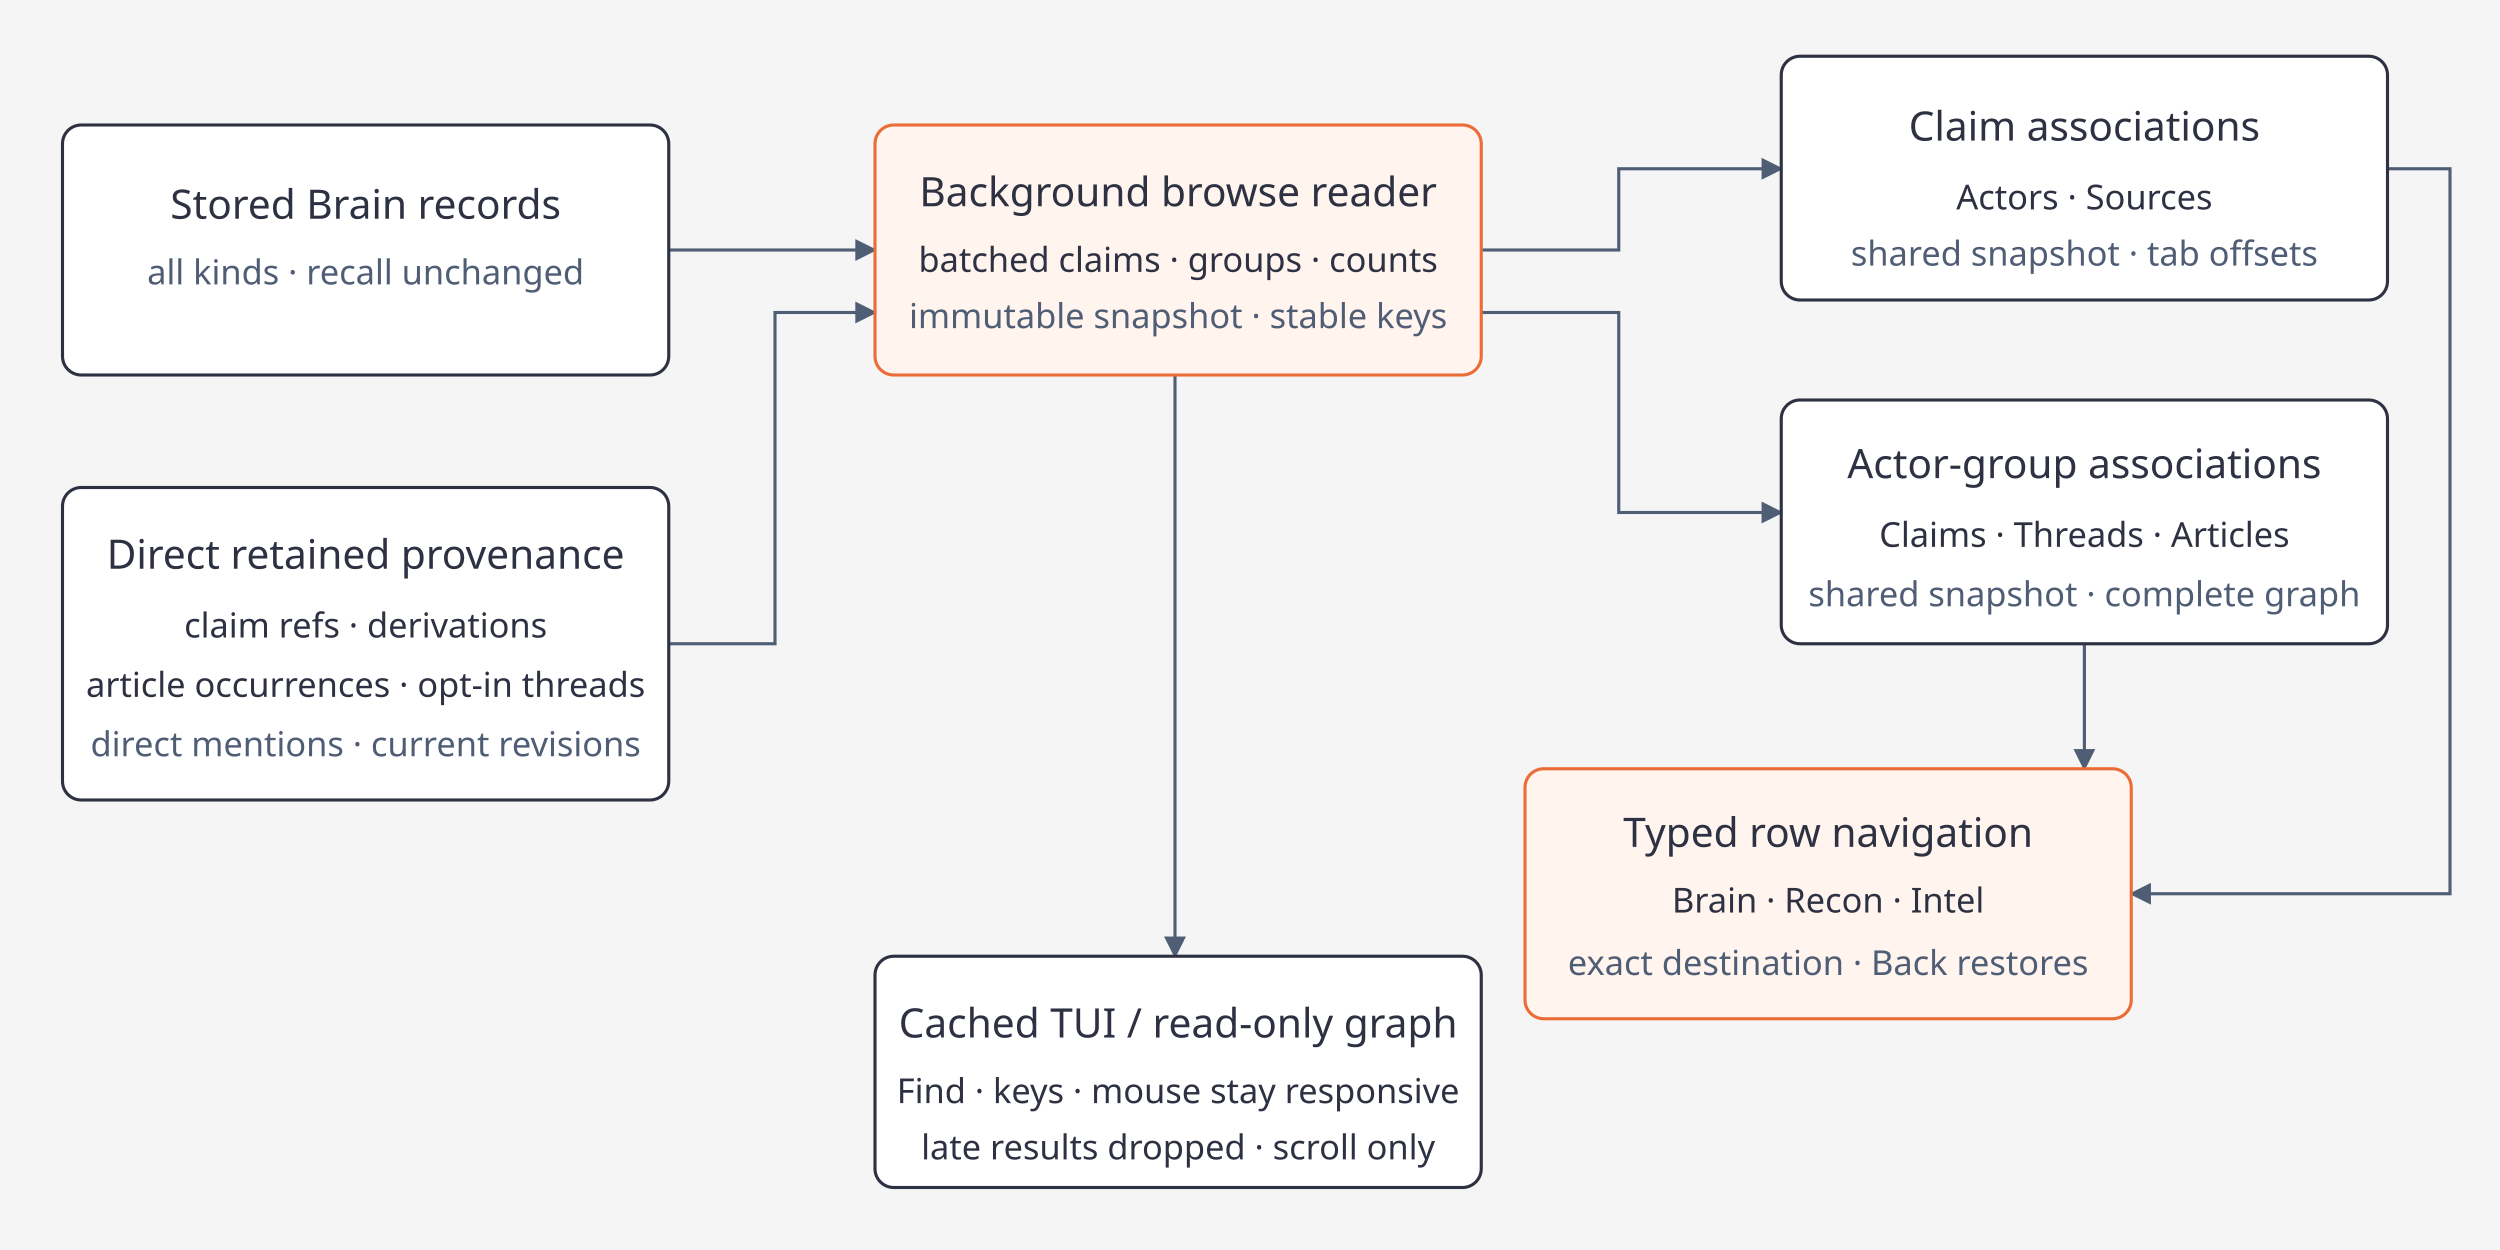
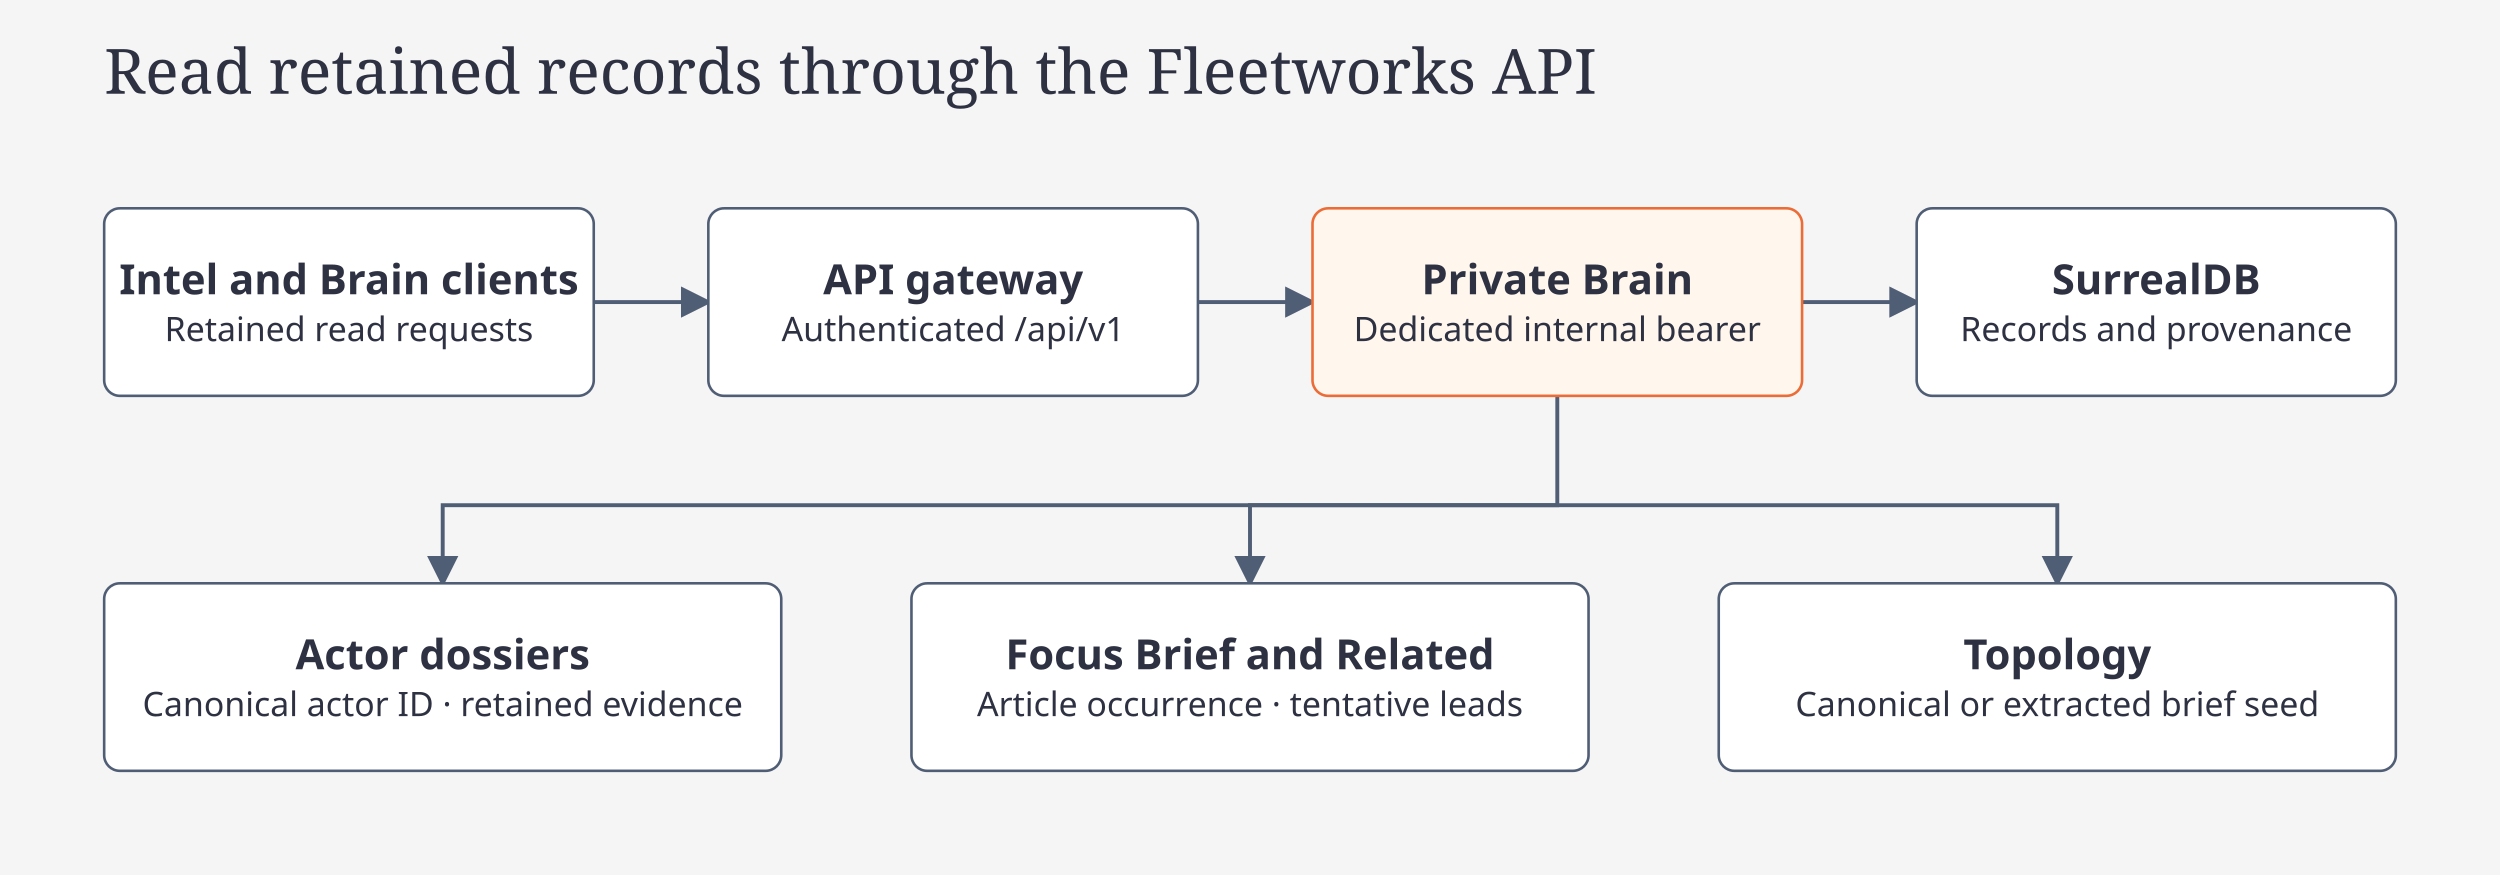
- <svg xmlns="http://www.w3.org/2000/svg" viewBox="0 0 800 400" role="img" aria-labelledby="brain-browse-title brain-browse-desc">
+ <svg xmlns="http://www.w3.org/2000/svg" viewBox="0 0 960 336" role="img" aria-labelledby="brain-browse-title brain-browse-desc">
  <defs>
-     <marker id="arrow" viewBox="0 0 10 10" refX="9" refY="5" markerWidth="7" markerHeight="7" orient="auto">
-       <path d="M0 0 L10 5 L0 10 Z" fill="#4f5d75" />
+     <marker id="brain-browse-arrow" markerWidth="8" markerHeight="8" refX="7" refY="4" orient="auto">
+       <path d="M0 0L8 4L0 8Z" fill="#4f5d75" />
    </marker>
  </defs>
-   <rect width="800" height="400" fill="#f5f5f5" />
-   <g fill="none" stroke="#4f5d75" marker-end="url(#arrow)">
-     <path d="M214 80 H280" />
-     <path d="M214 206 H248 V100 H280" />
-     <path d="M474 80 H518 V54 H570" />
-     <path d="M474 100 H518 V164 H570" />
-     <path d="M764 54 H784 V286 H682" />
-     <path d="M667 206 V246" />
-     <path d="M376 120 V306" />
-   </g>
-   <g font-family="Geist,system-ui,sans-serif" font-size="13" fill="#2d3142" text-anchor="middle">
-     <rect x="20" y="40" width="194" height="80" rx="6" fill="#fff" stroke="#2d3142" />
-     <text x="117" y="70">Stored Brain records</text>
-     <text x="117" y="91" font-size="11" fill="#4f5d75">all kinds · recall unchanged</text>
-     <rect x="20" y="156" width="194" height="100" rx="6" fill="#fff" stroke="#2d3142" />
-     <text x="117" y="182">Direct retained provenance</text>
-     <text x="117" y="204" font-size="11">claim refs · derivations</text>
-     <text x="117" y="223" font-size="11">article occurrences · opt-in threads</text>
-     <text x="117" y="242" font-size="11" fill="#4f5d75">direct mentions · current revisions</text>
-     <rect x="280" y="40" width="194" height="80" rx="6" fill="#fff4ee" stroke="#eb6c36" />
-     <text x="377" y="66">Background browse reader</text>
-     <text x="377" y="87" font-size="11">batched claims · groups · counts</text>
-     <text x="377" y="105" font-size="11" fill="#4f5d75">immutable snapshot · stable keys</text>
-     <rect x="570" y="18" width="194" height="78" rx="6" fill="#fff" stroke="#2d3142" />
-     <text x="667" y="45">Claim associations</text>
-     <text x="667" y="67" font-size="11">Actors · Sources</text>
-     <text x="667" y="85" font-size="11" fill="#4f5d75">shared snapshot · tab offsets</text>
-     <rect x="570" y="128" width="194" height="78" rx="6" fill="#fff" stroke="#2d3142" />
-     <text x="667" y="153">Actor-group associations</text>
-     <text x="667" y="175" font-size="11">Claims · Threads · Articles</text>
-     <text x="667" y="194" font-size="11" fill="#4f5d75">shared snapshot · complete graph</text>
-     <rect x="488" y="246" width="194" height="80" rx="6" fill="#fff4ee" stroke="#eb6c36" />
-     <text x="585" y="271">Typed row navigation</text>
-     <text x="585" y="292" font-size="11">Brain · Recon · Intel</text>
-     <text x="585" y="312" font-size="11" fill="#4f5d75">exact destination · Back restores</text>
-     <rect x="280" y="306" width="194" height="74" rx="6" fill="#fff" stroke="#2d3142" />
-     <text x="377" y="332">Cached TUI / read-only graph</text>
-     <text x="377" y="353" font-size="11">Find · keys · mouse stay responsive</text>
-     <text x="377" y="371" font-size="11">late results dropped · scroll only</text>
-   </g>
+   <style>
+   text{font-family:Geist,system-ui,sans-serif;fill:#2d3142}
+   .heading{font-family:'Instrument Serif',Georgia,serif;font-size:24px}
+   .label{font-size:16px;font-weight:600}
+   .note{font-size:13px}
+   .code{font:12px 'Geist Mono',ui-monospace,monospace}
+   .zone{font-size:12px;font-weight:600;letter-spacing:1px}
+   .node{fill:white;stroke:#4f5d75}
+   .accent{fill:#fff6ed;stroke:#eb6c36}
+   .edge,.flow{fill:none;stroke:#4f5d75;stroke-width:1.5}
+   .edge{marker-end:url(#brain-browse-arrow)}
+ </style>
+   <rect width="960" height="336" fill="#f5f5f5" />
+   <text x="40" y="36" class="heading" text-anchor="start">Read retained records through the Fleetworks API</text>
+   <path d="M228 116H272" class="edge" />
+   <path d="M460 116H504" class="edge" />
+   <path d="M692 116H736" class="edge" />
+   <path d="M598 152V194H170V224" class="edge" />
+   <path d="M598 194H480V224" class="edge" />
+   <path d="M598 194H790V224" class="edge" />
+   <rect x="40" y="80" width="188" height="72" rx="6" class="node" />
+   <text x="134" y="113" class="label" text-anchor="middle">Intel and Brain clients</text>
+   <text x="134" y="131" class="note" text-anchor="middle">Retained read requests</text>
+   <rect x="272" y="80" width="188" height="72" rx="6" class="node" />
+   <text x="366" y="113" class="label" text-anchor="middle">API gateway</text>
+   <text x="366" y="131" class="note" text-anchor="middle">Authenticated /api/v1</text>
+   <rect x="504" y="80" width="188" height="72" rx="6" class="accent" />
+   <text x="598" y="113" class="label" text-anchor="middle">Private Brain</text>
+   <text x="598" y="131" class="note" text-anchor="middle">Dedicated internal bearer</text>
+   <rect x="736" y="80" width="184" height="72" rx="6" class="node" />
+   <text x="828" y="113" class="label" text-anchor="middle">SurrealDB</text>
+   <text x="828" y="131" class="note" text-anchor="middle">Records and provenance</text>
+   <rect x="40" y="224" width="260" height="72" rx="6" class="node" />
+   <text x="170" y="257" class="label" text-anchor="middle">Actor dossiers</text>
+   <text x="170" y="275" class="note" text-anchor="middle">Canonical actor ID · retained evidence</text>
+   <rect x="350" y="224" width="260" height="72" rx="6" class="node" />
+   <text x="480" y="257" class="label" text-anchor="middle">Focus Brief and Related</text>
+   <text x="480" y="275" class="note" text-anchor="middle">Article occurrence · tentative leads</text>
+   <rect x="660" y="224" width="260" height="72" rx="6" class="node" />
+   <text x="790" y="257" class="label" text-anchor="middle">Topology</text>
+   <text x="790" y="275" class="note" text-anchor="middle">Canonical or extracted brief seed</text>
</svg>
